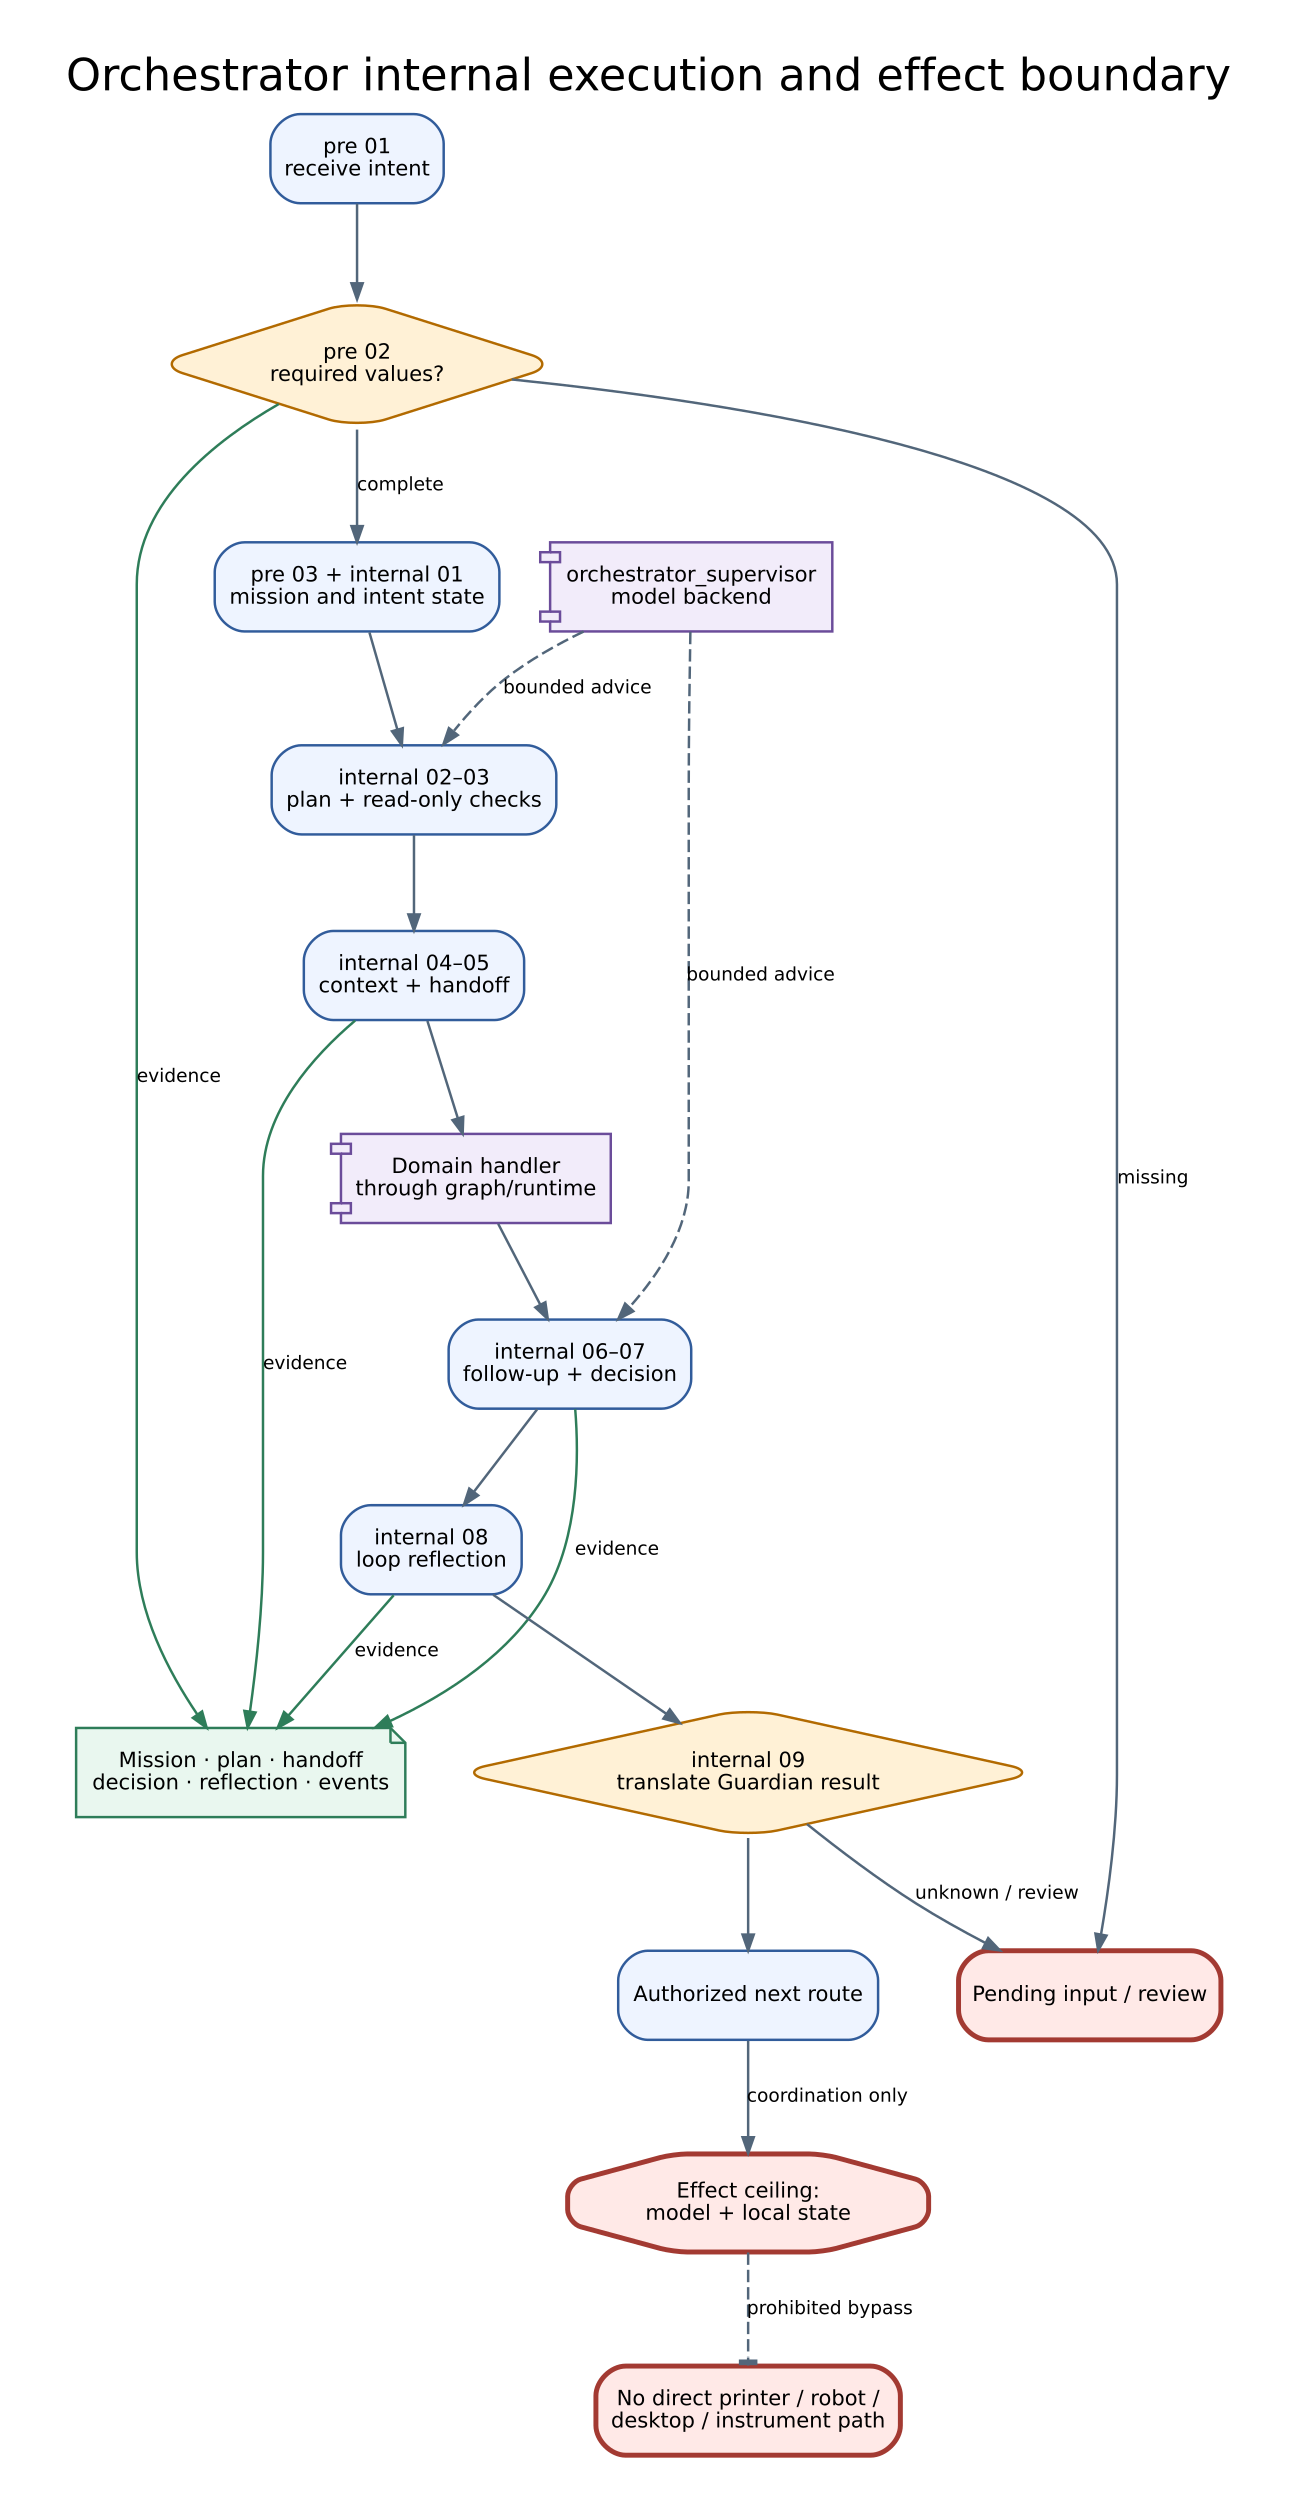
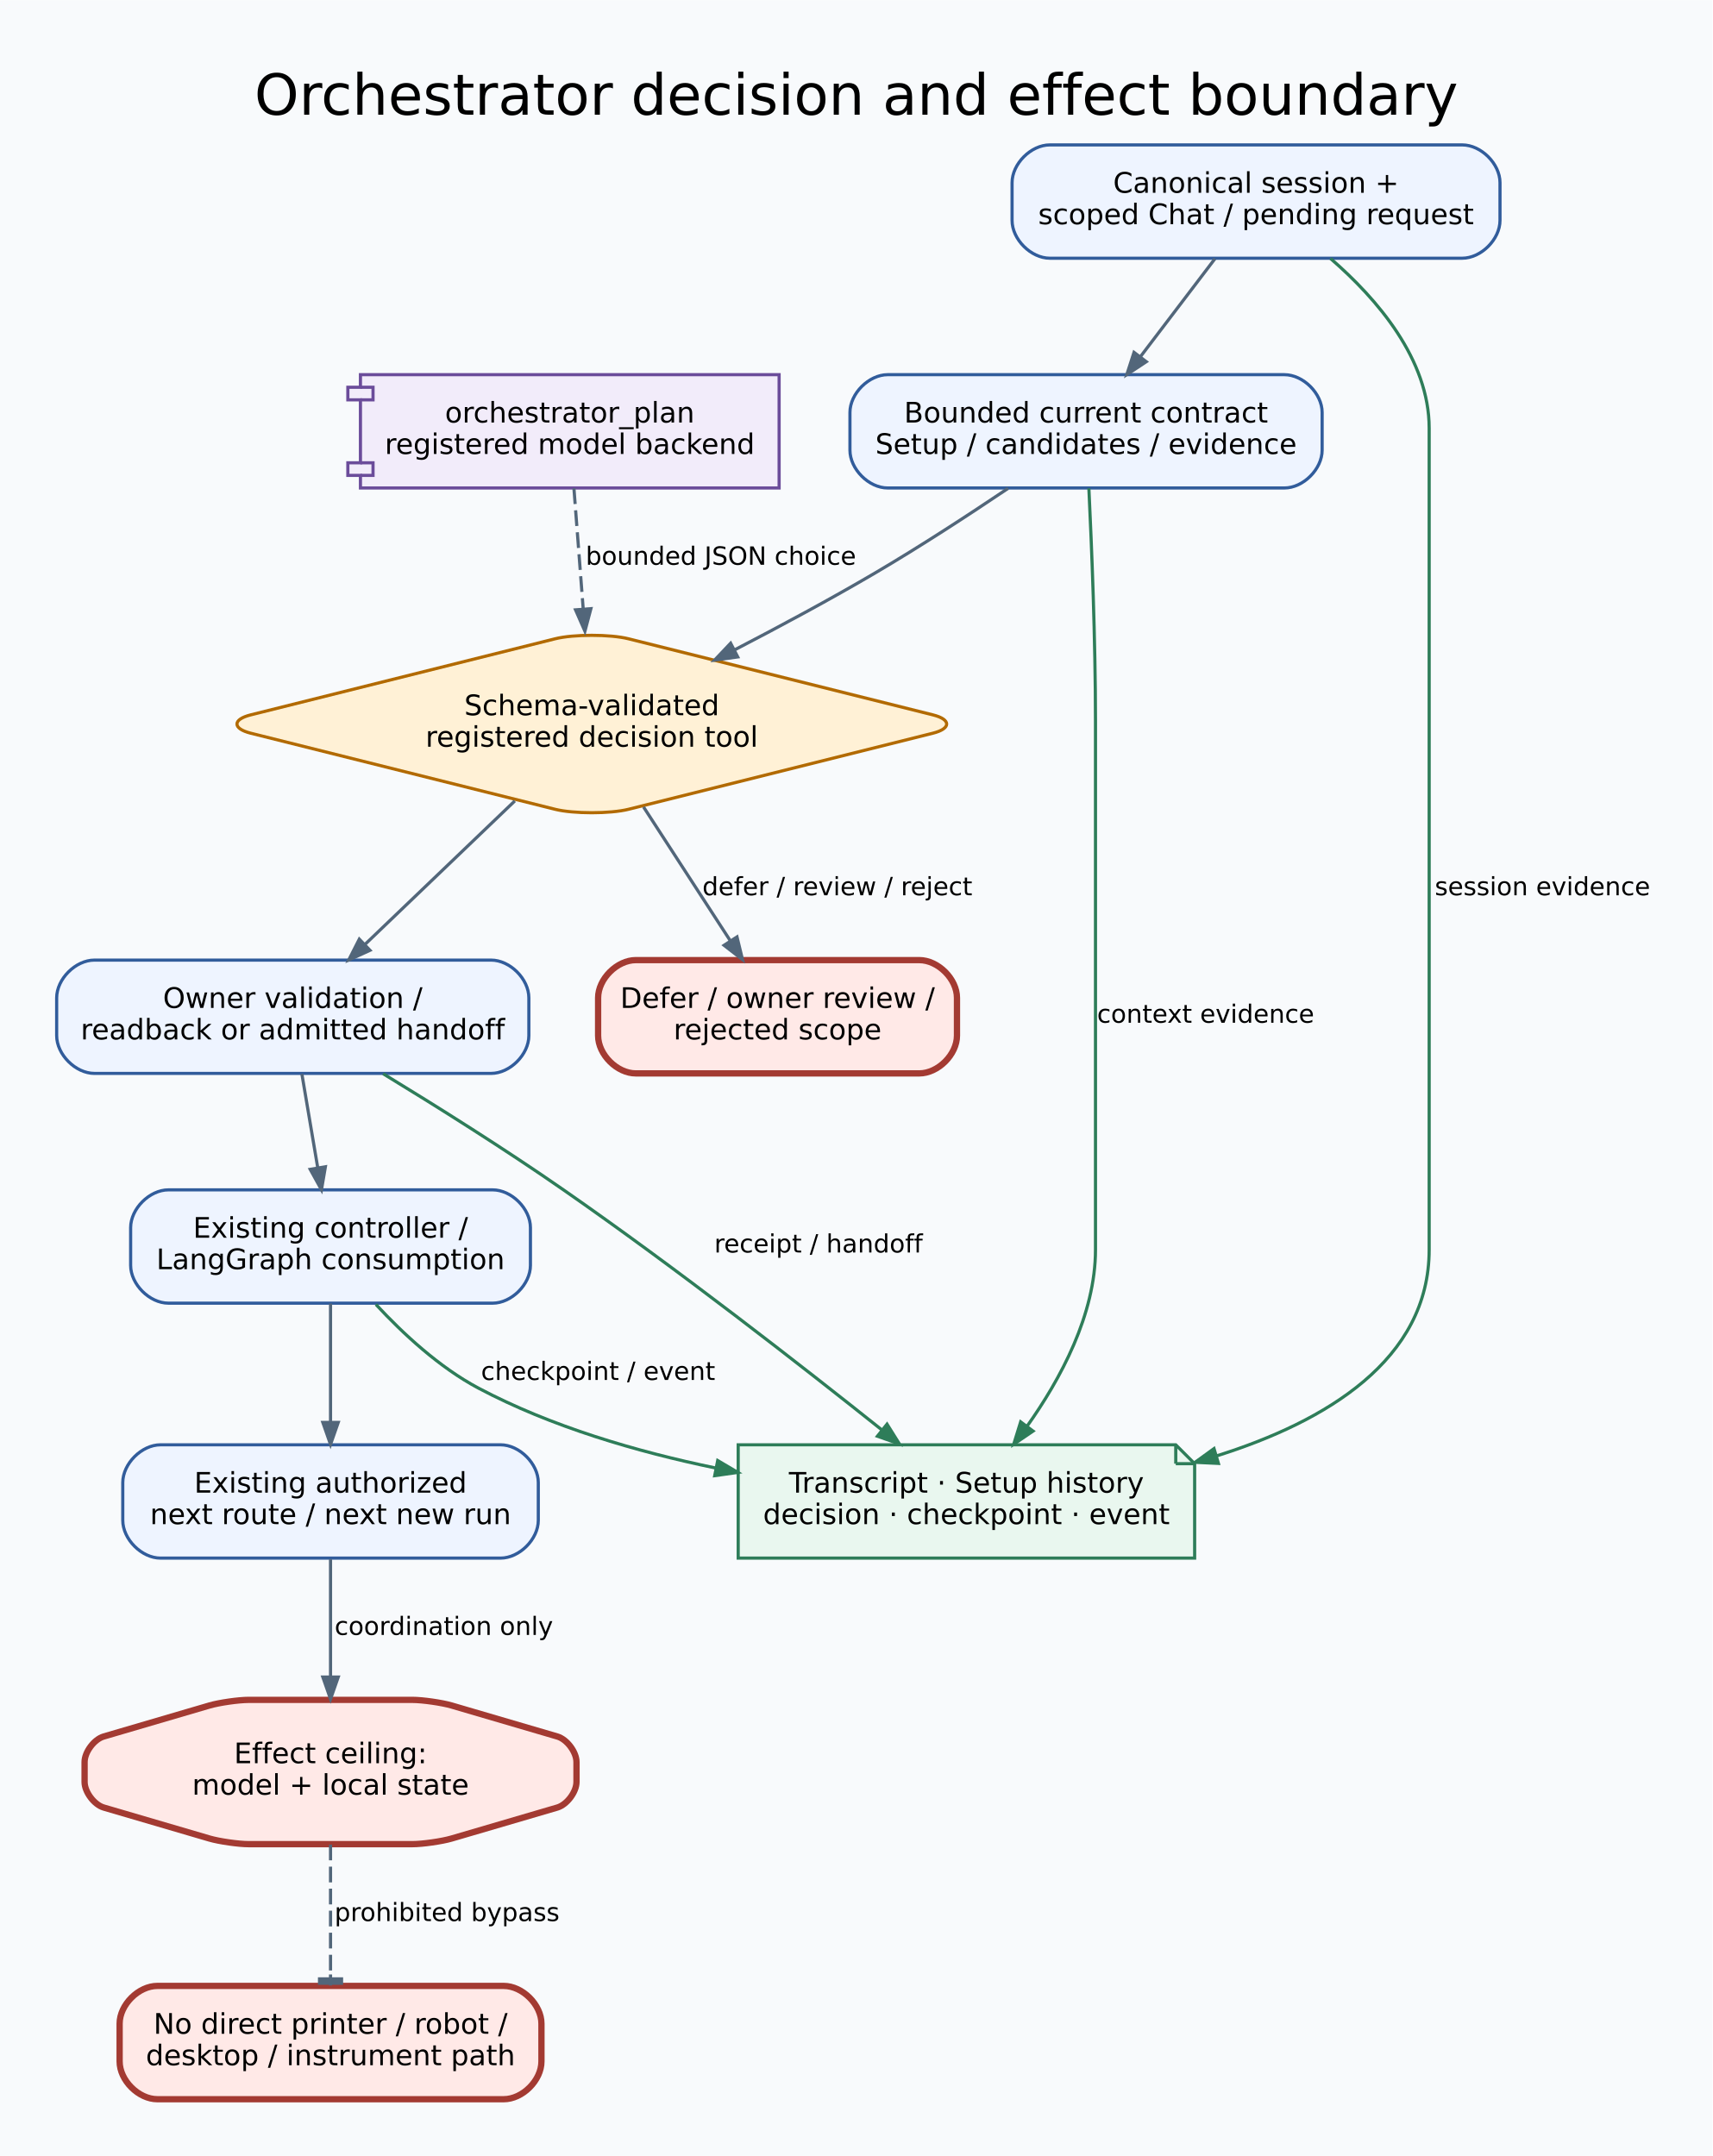
- <svg xmlns="http://www.w3.org/2000/svg" width="524pt" height="1010pt" viewBox="0.00 0.00 524.00 1009.80">
-   <g id="graph0" class="graph" transform="scale(1 1) rotate(0) translate(18 991.8)">
-     <text text-anchor="middle" x="244" y="-955.4" font-family="DejaVu Sans" font-size="18.00">Orchestrator internal execution and effect boundary</text>
+ <svg xmlns="http://www.w3.org/2000/svg" width="544pt" height="685pt" viewBox="0.00 0.00 544.00 684.92">
+   <g id="graph0" class="graph" transform="scale(1 1) rotate(0) translate(18 666.92)">
+     <polygon fill="#f8fafc" stroke="transparent" points="-18,18 -18,-666.92 526,-666.92 526,18 -18,18" />
+     <text text-anchor="middle" x="254" y="-630.52" font-family="DejaVu Sans" font-size="18.00">Orchestrator decision and effect boundary</text>
    <g id="node1" class="node">
-       <path fill="#eef4ff" stroke="#315c9b" d="M149.25,-945.8C149.25,-945.8 103.25,-945.8 103.25,-945.8 97.25,-945.8 91.25,-939.8 91.25,-933.8 91.25,-933.8 91.25,-921.8 91.25,-921.8 91.25,-915.8 97.25,-909.8 103.25,-909.8 103.25,-909.8 149.25,-909.8 149.25,-909.8 155.25,-909.8 161.25,-915.8 161.25,-921.8 161.25,-921.8 161.25,-933.8 161.25,-933.8 161.25,-939.8 155.25,-945.8 149.25,-945.8" />
-       <text text-anchor="middle" x="126.25" y="-930" font-family="DejaVu Sans" font-size="8.50">pre 01</text>
-       <text text-anchor="middle" x="126.25" y="-921" font-family="DejaVu Sans" font-size="8.50">receive intent</text>
+       <path fill="#eef4ff" stroke="#315c9b" d="M446.5,-620.92C446.5,-620.92 315.5,-620.92 315.5,-620.92 309.5,-620.92 303.5,-614.92 303.5,-608.92 303.5,-608.92 303.5,-596.92 303.5,-596.92 303.5,-590.92 309.5,-584.92 315.5,-584.92 315.5,-584.92 446.5,-584.92 446.5,-584.92 452.5,-584.92 458.5,-590.92 458.5,-596.92 458.5,-596.92 458.5,-608.92 458.5,-608.92 458.5,-614.92 452.5,-620.92 446.5,-620.92" />
+       <text text-anchor="middle" x="381" y="-605.72" font-family="DejaVu Sans" font-size="9.00">Canonical session +</text>
+       <text text-anchor="middle" x="381" y="-595.72" font-family="DejaVu Sans" font-size="9.00">scoped Chat / pending request</text>
    </g>
    <g id="node2" class="node">
-       <path fill="#fff1d6" stroke="#b26a00" d="M114.81,-867.17C114.81,-867.17 55.69,-848.43 55.69,-848.43 49.97,-846.61 49.97,-842.99 55.69,-841.17 55.69,-841.17 114.81,-822.43 114.81,-822.43 120.53,-820.61 131.97,-820.61 137.69,-822.43 137.69,-822.43 196.81,-841.17 196.81,-841.17 202.53,-842.99 202.53,-846.61 196.81,-848.43 196.81,-848.43 137.69,-867.17 137.69,-867.17 131.97,-868.99 120.53,-868.99 114.81,-867.17" />
-       <text text-anchor="middle" x="126.25" y="-847" font-family="DejaVu Sans" font-size="8.50">pre 02</text>
-       <text text-anchor="middle" x="126.25" y="-838" font-family="DejaVu Sans" font-size="8.50">required values?</text>
+       <path fill="#eef4ff" stroke="#315c9b" d="M390,-547.92C390,-547.92 264,-547.92 264,-547.92 258,-547.92 252,-541.92 252,-535.92 252,-535.92 252,-523.92 252,-523.92 252,-517.92 258,-511.92 264,-511.92 264,-511.92 390,-511.92 390,-511.92 396,-511.92 402,-517.92 402,-523.92 402,-523.92 402,-535.92 402,-535.92 402,-541.92 396,-547.92 390,-547.92" />
+       <text text-anchor="middle" x="327" y="-532.72" font-family="DejaVu Sans" font-size="9.00">Bounded current contract</text>
+       <text text-anchor="middle" x="327" y="-522.72" font-family="DejaVu Sans" font-size="9.00">Setup / candidates / evidence</text>
    </g>
    <g id="edge1" class="edge">
-       <path fill="none" stroke="#52667a" d="M126.25,-909.62C126.25,-900.31 126.25,-888.52 126.25,-877.6" />
-       <polygon fill="#52667a" stroke="#52667a" points="128.53,-877.45 126.25,-870.95 123.98,-877.45 128.53,-877.45" />
+       <path fill="none" stroke="#52667a" d="M367.93,-584.73C360.83,-575.4 351.97,-563.75 344.3,-553.67" />
+       <polygon fill="#52667a" stroke="#52667a" points="346.14,-552.04 339.95,-547.95 342.24,-555.01 346.14,-552.04" />
+     </g>
+     <g id="node7" class="node">
+       <polygon fill="#e9f7ef" stroke="#2e7d59" points="355.5,-207.92 216.5,-207.92 216.5,-171.92 361.5,-171.92 361.5,-201.92 355.5,-207.92" />
+       <polyline fill="none" stroke="#2e7d59" points="355.5,-207.92 355.5,-201.92 " />
+       <polyline fill="none" stroke="#2e7d59" points="361.5,-201.92 355.5,-201.92 " />
+       <text text-anchor="middle" x="289" y="-192.72" font-family="DejaVu Sans" font-size="9.00">Transcript · Setup history</text>
+       <text text-anchor="middle" x="289" y="-182.72" font-family="DejaVu Sans" font-size="9.00">decision · checkpoint · event</text>
+     </g>
+     <g id="edge8" class="edge">
+       <path fill="none" stroke="#2e7d59" d="M404.64,-584.85C419.55,-571.94 436,-552.75 436,-530.92 436,-530.92 436,-530.92 436,-269.92 436,-234.88 403.19,-215.32 368.58,-204.43" />
+       <polygon fill="#2e7d59" stroke="#2e7d59" points="369.05,-202.01 361.64,-202.36 367.65,-206.71 369.05,-202.01" />
+       <text text-anchor="middle" x="472" y="-382.52" font-family="DejaVu Sans" font-size="8.00">session evidence</text>
    </g>
    <g id="node3" class="node">
-       <path fill="#eef4ff" stroke="#315c9b" d="M171.75,-772.8C171.75,-772.8 80.75,-772.8 80.75,-772.8 74.75,-772.8 68.75,-766.8 68.75,-760.8 68.75,-760.8 68.75,-748.8 68.75,-748.8 68.75,-742.8 74.75,-736.8 80.75,-736.8 80.75,-736.8 171.75,-736.8 171.75,-736.8 177.75,-736.8 183.75,-742.8 183.75,-748.8 183.75,-748.8 183.75,-760.8 183.75,-760.8 183.75,-766.8 177.75,-772.8 171.75,-772.8" />
-       <text text-anchor="middle" x="126.25" y="-757" font-family="DejaVu Sans" font-size="8.50">pre 03 + internal 01</text>
-       <text text-anchor="middle" x="126.25" y="-748" font-family="DejaVu Sans" font-size="8.50">mission and intent state</text>
+       <path fill="#fff1d6" stroke="#b26a00" d="M158.36,-464.01C158.36,-464.01 61.64,-439.83 61.64,-439.83 55.82,-438.38 55.82,-435.47 61.64,-434.01 61.64,-434.01 158.36,-409.83 158.36,-409.83 164.18,-408.38 175.82,-408.38 181.64,-409.83 181.64,-409.83 278.36,-434.01 278.36,-434.01 284.18,-435.47 284.18,-438.38 278.36,-439.83 278.36,-439.83 181.64,-464.01 181.64,-464.01 175.82,-465.47 164.18,-465.47 158.36,-464.01" />
+       <text text-anchor="middle" x="170" y="-439.72" font-family="DejaVu Sans" font-size="9.00">Schema-validated</text>
+       <text text-anchor="middle" x="170" y="-429.72" font-family="DejaVu Sans" font-size="9.00">registered decision tool</text>
    </g>
    <g id="edge2" class="edge">
-       <path fill="none" stroke="#52667a" d="M126.25,-818.35C126.25,-806.13 126.25,-791.57 126.25,-779.57" />
-       <polygon fill="#52667a" stroke="#52667a" points="128.53,-779.34 126.25,-772.84 123.98,-779.34 128.53,-779.34" />
-       <text text-anchor="middle" x="143.75" y="-793.8" font-family="DejaVu Sans" font-size="7.50">complete</text>
+       <path fill="none" stroke="#52667a" d="M302.24,-511.81C289.76,-503.41 274.28,-493.31 260,-484.92 245.77,-476.56 229.9,-468.03 215.5,-460.56" />
+       <polygon fill="#52667a" stroke="#52667a" points="216.35,-458.24 209,-457.22 214.1,-462.6 216.35,-458.24" />
+     </g>
+     <g id="edge9" class="edge">
+       <path fill="none" stroke="#2e7d59" d="M327.9,-511.82C328.78,-493.53 330,-463.69 330,-437.92 330,-437.92 330,-437.92 330,-269.92 330,-249.32 318.88,-228.76 308.23,-213.77" />
+       <polygon fill="#2e7d59" stroke="#2e7d59" points="310.17,-212.28 304.03,-208.11 306.23,-215.2 310.17,-212.28" />
+       <text text-anchor="middle" x="365" y="-342.02" font-family="DejaVu Sans" font-size="8.00">context evidence</text>
+     </g>
+     <g id="node4" class="node">
+       <path fill="#eef4ff" stroke="#315c9b" d="M138,-361.92C138,-361.92 12,-361.92 12,-361.92 6,-361.92 0,-355.92 0,-349.92 0,-349.92 0,-337.92 0,-337.92 0,-331.92 6,-325.92 12,-325.92 12,-325.92 138,-325.92 138,-325.92 144,-325.92 150,-331.92 150,-337.92 150,-337.92 150,-349.92 150,-349.92 150,-355.92 144,-361.92 138,-361.92" />
+       <text text-anchor="middle" x="75" y="-346.72" font-family="DejaVu Sans" font-size="9.00">Owner validation /</text>
+       <text text-anchor="middle" x="75" y="-336.72" font-family="DejaVu Sans" font-size="9.00">readback or admitted handoff</text>
+     </g>
+     <g id="edge3" class="edge">
+       <path fill="none" stroke="#52667a" d="M145.54,-412.49C130.85,-398.42 112.28,-380.63 97.88,-366.84" />
+       <polygon fill="#52667a" stroke="#52667a" points="99.53,-365.03 92.78,-361.95 96.14,-368.57 99.53,-365.03" />
+     </g>
+     <g id="node8" class="node">
+       <path fill="#ffe9e7" stroke="#a33a32" stroke-width="2" d="M274,-361.92C274,-361.92 184,-361.92 184,-361.92 178,-361.92 172,-355.92 172,-349.92 172,-349.92 172,-337.92 172,-337.92 172,-331.92 178,-325.92 184,-325.92 184,-325.92 274,-325.92 274,-325.92 280,-325.92 286,-331.92 286,-337.92 286,-337.92 286,-349.92 286,-349.92 286,-355.92 280,-361.92 274,-361.92" />
+       <text text-anchor="middle" x="229" y="-346.72" font-family="DejaVu Sans" font-size="9.00">Defer / owner review /</text>
+       <text text-anchor="middle" x="229" y="-336.72" font-family="DejaVu Sans" font-size="9.00">rejected scope</text>
+     </g>
+     <g id="edge6" class="edge">
+       <path fill="none" stroke="#52667a" d="M186.43,-410.57C195.05,-397.29 205.53,-381.13 213.93,-368.16" />
+       <polygon fill="#52667a" stroke="#52667a" points="216.12,-369.29 217.87,-362.08 212.01,-366.62 216.12,-369.29" />
+       <text text-anchor="middle" x="248" y="-382.52" font-family="DejaVu Sans" font-size="8.00">defer / review / reject</text>
+     </g>
+     <g id="node5" class="node">
+       <path fill="#eef4ff" stroke="#315c9b" d="M138.5,-288.92C138.5,-288.92 35.5,-288.92 35.5,-288.92 29.5,-288.92 23.5,-282.92 23.5,-276.92 23.5,-276.92 23.5,-264.92 23.5,-264.92 23.5,-258.92 29.5,-252.92 35.5,-252.92 35.5,-252.92 138.5,-252.92 138.5,-252.92 144.5,-252.92 150.5,-258.92 150.5,-264.92 150.5,-264.92 150.5,-276.92 150.5,-276.92 150.5,-282.92 144.5,-288.92 138.5,-288.92" />
+       <text text-anchor="middle" x="87" y="-273.72" font-family="DejaVu Sans" font-size="9.00">Existing controller /</text>
+       <text text-anchor="middle" x="87" y="-263.72" font-family="DejaVu Sans" font-size="9.00">LangGraph consumption</text>
+     </g>
+     <g id="edge4" class="edge">
+       <path fill="none" stroke="#52667a" d="M77.9,-325.73C79.41,-316.84 81.27,-305.83 82.91,-296.09" />
+       <polygon fill="#52667a" stroke="#52667a" points="85.37,-296.26 84.12,-288.95 80.54,-295.44 85.37,-296.26" />
+     </g>
+     <g id="edge10" class="edge">
+       <path fill="none" stroke="#2e7d59" d="M103.7,-325.82C120.63,-315.51 142.32,-301.9 161,-288.92 196.9,-263.99 236.64,-233 262.17,-212.63" />
+       <polygon fill="#2e7d59" stroke="#2e7d59" points="263.78,-214.48 267.71,-208.19 260.72,-210.65 263.78,-214.48" />
+       <text text-anchor="middle" x="242" y="-269.02" font-family="DejaVu Sans" font-size="8.00">receipt / handoff</text>
+     </g>
+     <g id="edge11" class="edge">
+       <path fill="none" stroke="#2e7d59" d="M101.42,-252.51C109.98,-243.28 121.56,-232.52 134,-225.92 157.06,-213.7 184.25,-205.73 209.36,-200.54" />
+       <polygon fill="#2e7d59" stroke="#2e7d59" points="209.99,-202.92 216.38,-199.15 209.04,-198.11 209.99,-202.92" />
+       <text text-anchor="middle" x="172" y="-228.52" font-family="DejaVu Sans" font-size="8.00">checkpoint / event</text>
+     </g>
+     <g id="node9" class="node">
+       <path fill="#eef4ff" stroke="#315c9b" d="M141,-207.92C141,-207.92 33,-207.92 33,-207.92 27,-207.92 21,-201.92 21,-195.92 21,-195.92 21,-183.92 21,-183.92 21,-177.92 27,-171.92 33,-171.92 33,-171.92 141,-171.92 141,-171.92 147,-171.92 153,-177.92 153,-183.92 153,-183.92 153,-195.92 153,-195.92 153,-201.92 147,-207.92 141,-207.92" />
+       <text text-anchor="middle" x="87" y="-192.72" font-family="DejaVu Sans" font-size="9.00">Existing authorized</text>
+       <text text-anchor="middle" x="87" y="-182.72" font-family="DejaVu Sans" font-size="9.00">next route / next new run</text>
+     </g>
+     <g id="edge5" class="edge">
+       <path fill="none" stroke="#52667a" d="M87,-252.78C87,-241.81 87,-227.4 87,-215.25" />
+       <polygon fill="#52667a" stroke="#52667a" points="89.45,-215.03 87,-208.03 84.55,-215.03 89.45,-215.03" />
+     </g>
+     <g id="node6" class="node">
+       <polygon fill="#f2ecfa" stroke="#6b4c9a" points="229.5,-547.92 96.5,-547.92 96.5,-543.92 92.5,-543.92 92.5,-539.92 96.5,-539.92 96.5,-519.92 92.5,-519.92 92.5,-515.92 96.5,-515.92 96.5,-511.92 229.5,-511.92 229.5,-547.92" />
+       <polyline fill="none" stroke="#6b4c9a" points="96.5,-543.92 100.5,-543.92 100.5,-539.92 96.5,-539.92 " />
+       <polyline fill="none" stroke="#6b4c9a" points="96.5,-519.92 100.5,-519.92 100.5,-515.92 96.5,-515.92 " />
+       <text text-anchor="middle" x="163" y="-532.72" font-family="DejaVu Sans" font-size="9.00">orchestrator_plan</text>
+       <text text-anchor="middle" x="163" y="-522.72" font-family="DejaVu Sans" font-size="9.00">registered model backend</text>
+     </g>
+     <g id="edge7" class="edge">
+       <path fill="none" stroke="#52667a" stroke-dasharray="5,2" d="M164.32,-511.81C165.15,-501.03 166.25,-486.72 167.26,-473.57" />
+       <polygon fill="#52667a" stroke="#52667a" points="169.71,-473.58 167.81,-466.41 164.83,-473.2 169.71,-473.58" />
+       <text text-anchor="middle" x="211" y="-487.52" font-family="DejaVu Sans" font-size="8.00">bounded JSON choice</text>
+     </g>
+     <g id="node10" class="node">
+       <path fill="#ffe9e7" stroke="#a33a32" stroke-width="2" d="M165.13,-100.8C165.13,-100.8 165.13,-107.13 165.13,-107.13 165.13,-110.29 162.1,-114.35 159.06,-115.24 159.06,-115.24 125.44,-125.1 125.44,-125.1 122.4,-125.99 116.2,-126.88 113.03,-126.88 113.03,-126.88 60.97,-126.88 60.97,-126.88 57.8,-126.88 51.6,-125.99 48.56,-125.1 48.56,-125.1 14.94,-115.24 14.94,-115.24 11.9,-114.35 8.87,-110.29 8.87,-107.13 8.87,-107.13 8.87,-100.8 8.87,-100.8 8.87,-97.63 11.9,-93.58 14.94,-92.68 14.94,-92.68 48.56,-82.82 48.56,-82.82 51.6,-81.93 57.8,-81.04 60.97,-81.04 60.97,-81.04 113.03,-81.04 113.03,-81.04 116.2,-81.04 122.4,-81.93 125.44,-82.82 125.44,-82.82 159.06,-92.68 159.06,-92.68 162.1,-93.58 165.13,-97.63 165.13,-100.8" />
+       <text text-anchor="middle" x="87" y="-106.76" font-family="DejaVu Sans" font-size="9.00">Effect ceiling:</text>
+       <text text-anchor="middle" x="87" y="-96.76" font-family="DejaVu Sans" font-size="9.00">model + local state</text>
+     </g>
+     <g id="edge12" class="edge">
+       <path fill="none" stroke="#52667a" d="M87,-171.53C87,-160.76 87,-146.68 87,-134.23" />
+       <polygon fill="#52667a" stroke="#52667a" points="89.45,-134.13 87,-127.13 84.55,-134.13 89.45,-134.13" />
+       <text text-anchor="middle" x="123" y="-147.52" font-family="DejaVu Sans" font-size="8.00">coordination only</text>
    </g>
    <g id="node11" class="node">
-       <polygon fill="#e9f7ef" stroke="#2e7d59" points="139.75,-293.8 12.75,-293.8 12.75,-257.8 145.75,-257.8 145.75,-287.8 139.75,-293.8" />
-       <polyline fill="none" stroke="#2e7d59" points="139.75,-293.8 139.75,-287.8 " />
-       <polyline fill="none" stroke="#2e7d59" points="145.75,-287.8 139.75,-287.8 " />
-       <text text-anchor="middle" x="79.25" y="-278" font-family="DejaVu Sans" font-size="8.50">Mission · plan · handoff</text>
-       <text text-anchor="middle" x="79.25" y="-269" font-family="DejaVu Sans" font-size="8.50">decision · reflection · events</text>
+       <path fill="#ffe9e7" stroke="#a33a32" stroke-width="2" d="M142,-36C142,-36 32,-36 32,-36 26,-36 20,-30 20,-24 20,-24 20,-12 20,-12 20,-6 26,0 32,0 32,0 142,0 142,0 148,0 154,-6 154,-12 154,-12 154,-24 154,-24 154,-30 148,-36 142,-36" />
+       <text text-anchor="middle" x="87" y="-20.8" font-family="DejaVu Sans" font-size="9.00">No direct printer / robot /</text>
+       <text text-anchor="middle" x="87" y="-10.8" font-family="DejaVu Sans" font-size="9.00">desktop / instrument path</text>
    </g>
    <g id="edge13" class="edge">
-       <path fill="none" stroke="#2e7d59" d="M94.62,-828.67C69.04,-813.98 37.25,-789.04 37.25,-755.8 37.25,-755.8 37.25,-755.8 37.25,-364.8 37.25,-340.77 50.16,-316.33 61.67,-299.33" />
-       <polygon fill="#2e7d59" stroke="#2e7d59" points="63.64,-300.48 65.5,-293.85 59.91,-297.88 63.64,-300.48" />
-       <text text-anchor="middle" x="54.25" y="-554.8" font-family="DejaVu Sans" font-size="7.50">evidence</text>
-     </g>
-     <g id="node12" class="node">
-       <path fill="#ffe9e7" stroke="#a33a32" stroke-width="2" d="M463.25,-203.8C463.25,-203.8 381.25,-203.8 381.25,-203.8 375.25,-203.8 369.25,-197.8 369.25,-191.8 369.25,-191.8 369.25,-179.8 369.25,-179.8 369.25,-173.8 375.25,-167.8 381.25,-167.8 381.25,-167.8 463.25,-167.8 463.25,-167.8 469.25,-167.8 475.25,-173.8 475.25,-179.8 475.25,-179.8 475.25,-191.8 475.25,-191.8 475.25,-197.8 469.25,-203.8 463.25,-203.8" />
-       <text text-anchor="middle" x="422.25" y="-183.5" font-family="DejaVu Sans" font-size="8.50">Pending input / review</text>
-     </g>
-     <g id="edge3" class="edge">
-       <path fill="none" stroke="#52667a" d="M188.75,-838.6C278.51,-829.38 433.25,-806.18 433.25,-755.8 433.25,-755.8 433.25,-755.8 433.25,-274.8 433.25,-252.92 429.86,-228.21 426.84,-210.55" />
-       <polygon fill="#52667a" stroke="#52667a" points="429.04,-209.92 425.67,-203.92 424.56,-210.72 429.04,-209.92" />
-       <text text-anchor="middle" x="447.75" y="-513.8" font-family="DejaVu Sans" font-size="7.50">missing</text>
-     </g>
-     <g id="node4" class="node">
-       <path fill="#eef4ff" stroke="#315c9b" d="M194.75,-690.8C194.75,-690.8 103.75,-690.8 103.75,-690.8 97.75,-690.8 91.75,-684.8 91.75,-678.8 91.75,-678.8 91.75,-666.8 91.75,-666.8 91.75,-660.8 97.75,-654.8 103.75,-654.8 103.75,-654.8 194.75,-654.8 194.75,-654.8 200.75,-654.8 206.75,-660.8 206.75,-666.8 206.75,-666.8 206.75,-678.8 206.75,-678.8 206.75,-684.8 200.75,-690.8 194.75,-690.8" />
-       <text text-anchor="middle" x="149.25" y="-675" font-family="DejaVu Sans" font-size="8.50">internal 02–03</text>
-       <text text-anchor="middle" x="149.25" y="-666" font-family="DejaVu Sans" font-size="8.50">plan + read-only checks</text>
-     </g>
-     <g id="edge4" class="edge">
-       <path fill="none" stroke="#52667a" d="M131.24,-736.44C134.55,-724.94 138.93,-709.7 142.54,-697.14" />
-       <polygon fill="#52667a" stroke="#52667a" points="144.74,-697.72 144.35,-690.85 140.37,-696.47 144.74,-697.72" />
-     </g>
-     <g id="node5" class="node">
-       <path fill="#eef4ff" stroke="#315c9b" d="M181.75,-615.8C181.75,-615.8 116.75,-615.8 116.75,-615.8 110.75,-615.8 104.75,-609.8 104.75,-603.8 104.75,-603.8 104.75,-591.8 104.75,-591.8 104.75,-585.8 110.75,-579.8 116.75,-579.8 116.75,-579.8 181.75,-579.8 181.75,-579.8 187.75,-579.8 193.75,-585.8 193.75,-591.8 193.75,-591.8 193.75,-603.8 193.75,-603.8 193.75,-609.8 187.75,-615.8 181.75,-615.8" />
-       <text text-anchor="middle" x="149.25" y="-600" font-family="DejaVu Sans" font-size="8.50">internal 04–05</text>
-       <text text-anchor="middle" x="149.25" y="-591" font-family="DejaVu Sans" font-size="8.50">context + handoff</text>
-     </g>
-     <g id="edge5" class="edge">
-       <path fill="none" stroke="#52667a" d="M149.25,-654.5C149.25,-644.95 149.25,-632.96 149.25,-622.55" />
-       <polygon fill="#52667a" stroke="#52667a" points="151.53,-622.47 149.25,-615.97 146.98,-622.47 151.53,-622.47" />
-     </g>
-     <g id="node10" class="node">
-       <polygon fill="#f2ecfa" stroke="#6b4c9a" points="228.75,-533.8 119.75,-533.8 119.75,-529.8 115.75,-529.8 115.75,-525.8 119.75,-525.8 119.75,-505.8 115.75,-505.8 115.75,-501.8 119.75,-501.8 119.75,-497.8 228.75,-497.8 228.75,-533.8" />
-       <polyline fill="none" stroke="#6b4c9a" points="119.75,-529.8 123.75,-529.8 123.75,-525.8 119.75,-525.8 " />
-       <polyline fill="none" stroke="#6b4c9a" points="119.75,-505.8 123.75,-505.8 123.75,-501.8 119.75,-501.8 " />
-       <text text-anchor="middle" x="174.25" y="-518" font-family="DejaVu Sans" font-size="8.50">Domain handler</text>
-       <text text-anchor="middle" x="174.25" y="-509" font-family="DejaVu Sans" font-size="8.50">through graph/runtime</text>
-     </g>
-     <g id="edge6" class="edge">
-       <path fill="none" stroke="#52667a" d="M154.67,-579.44C158.27,-567.94 163.03,-552.7 166.96,-540.14" />
-       <polygon fill="#52667a" stroke="#52667a" points="169.15,-540.73 168.92,-533.85 164.81,-539.37 169.15,-540.73" />
-     </g>
-     <g id="edge14" class="edge">
-       <path fill="none" stroke="#2e7d59" d="M125.49,-579.6C108.36,-565.04 88.25,-542.47 88.25,-516.8 88.25,-516.8 88.25,-516.8 88.25,-364.8 88.25,-342.97 85.48,-318.25 83.01,-300.59" />
-       <polygon fill="#2e7d59" stroke="#2e7d59" points="85.23,-300.05 82.05,-293.95 80.73,-300.7 85.23,-300.05" />
-       <text text-anchor="middle" x="105.25" y="-438.8" font-family="DejaVu Sans" font-size="7.50">evidence</text>
-     </g>
-     <g id="node6" class="node">
-       <path fill="#eef4ff" stroke="#315c9b" d="M249.25,-458.8C249.25,-458.8 175.25,-458.8 175.25,-458.8 169.25,-458.8 163.25,-452.8 163.25,-446.8 163.25,-446.8 163.25,-434.8 163.25,-434.8 163.25,-428.8 169.25,-422.8 175.25,-422.8 175.25,-422.8 249.25,-422.8 249.25,-422.8 255.25,-422.8 261.25,-428.8 261.25,-434.8 261.25,-434.8 261.25,-446.8 261.25,-446.8 261.25,-452.8 255.25,-458.8 249.25,-458.8" />
-       <text text-anchor="middle" x="212.25" y="-443" font-family="DejaVu Sans" font-size="8.50">internal 06–07</text>
-       <text text-anchor="middle" x="212.25" y="-434" font-family="DejaVu Sans" font-size="8.50">follow-up + decision</text>
-     </g>
-     <g id="node7" class="node">
-       <path fill="#eef4ff" stroke="#315c9b" d="M180.75,-383.8C180.75,-383.8 131.75,-383.8 131.75,-383.8 125.75,-383.8 119.75,-377.8 119.75,-371.8 119.75,-371.8 119.75,-359.8 119.75,-359.8 119.75,-353.8 125.75,-347.8 131.75,-347.8 131.75,-347.8 180.75,-347.8 180.75,-347.8 186.75,-347.8 192.75,-353.8 192.75,-359.8 192.75,-359.8 192.75,-371.8 192.75,-371.8 192.75,-377.8 186.75,-383.8 180.75,-383.8" />
-       <text text-anchor="middle" x="156.25" y="-368" font-family="DejaVu Sans" font-size="8.50">internal 08</text>
-       <text text-anchor="middle" x="156.25" y="-359" font-family="DejaVu Sans" font-size="8.50">loop reflection</text>
-     </g>
-     <g id="edge8" class="edge">
-       <path fill="none" stroke="#52667a" d="M198.98,-422.5C191.38,-412.59 181.75,-400.04 173.56,-389.36" />
-       <polygon fill="#52667a" stroke="#52667a" points="175.19,-387.75 169.43,-383.97 171.58,-390.52 175.19,-387.75" />
-     </g>
-     <g id="edge15" class="edge">
-       <path fill="none" stroke="#2e7d59" d="M214.39,-422.56C215.95,-403.04 215.83,-370.94 202.25,-347.8 188.39,-324.18 163.4,-307.69 139.54,-296.59" />
-       <polygon fill="#2e7d59" stroke="#2e7d59" points="140.37,-294.46 133.51,-293.88 138.51,-298.62 140.37,-294.46" />
-       <text text-anchor="middle" x="231.25" y="-363.8" font-family="DejaVu Sans" font-size="7.50">evidence</text>
-     </g>
-     <g id="node8" class="node">
-       <path fill="#fff1d6" stroke="#b26a00" d="M272.53,-299.22C272.53,-299.22 177.97,-278.38 177.97,-278.38 172.11,-277.09 172.11,-274.51 177.97,-273.22 177.97,-273.22 272.53,-252.38 272.53,-252.38 278.39,-251.09 290.11,-251.09 295.97,-252.38 295.97,-252.38 390.53,-273.22 390.53,-273.22 396.39,-274.51 396.39,-277.09 390.53,-278.38 390.53,-278.38 295.97,-299.22 295.97,-299.22 290.11,-300.51 278.39,-300.51 272.53,-299.22" />
-       <text text-anchor="middle" x="284.25" y="-278" font-family="DejaVu Sans" font-size="8.50">internal 09</text>
-       <text text-anchor="middle" x="284.25" y="-269" font-family="DejaVu Sans" font-size="8.50">translate Guardian result</text>
-     </g>
-     <g id="edge9" class="edge">
-       <path fill="none" stroke="#52667a" d="M181.23,-347.62C201.22,-333.88 229.42,-314.5 251.26,-299.48" />
-       <polygon fill="#52667a" stroke="#52667a" points="252.6,-301.32 256.67,-295.76 250.02,-297.57 252.6,-301.32" />
-     </g>
-     <g id="edge16" class="edge">
-       <path fill="none" stroke="#2e7d59" d="M141.04,-347.41C128.83,-333.46 111.62,-313.79 98.46,-298.76" />
-       <polygon fill="#2e7d59" stroke="#2e7d59" points="100.16,-297.24 94.17,-293.85 96.74,-300.24 100.16,-297.24" />
-       <text text-anchor="middle" x="142.25" y="-322.8" font-family="DejaVu Sans" font-size="7.50">evidence</text>
-     </g>
-     <g id="edge17" class="edge">
-       <path fill="none" stroke="#52667a" d="M308.04,-254.94C320.76,-244.75 336.93,-232.49 352.25,-222.8 360.97,-217.29 370.63,-211.9 379.92,-207.03" />
-       <polygon fill="#52667a" stroke="#52667a" points="381.22,-208.92 385.96,-203.92 379.14,-204.88 381.22,-208.92" />
-       <text text-anchor="middle" x="384.75" y="-224.8" font-family="DejaVu Sans" font-size="7.50">unknown / review</text>
-     </g>
-     <g id="node13" class="node">
-       <path fill="#eef4ff" stroke="#315c9b" d="M324.75,-203.8C324.75,-203.8 243.75,-203.8 243.75,-203.8 237.75,-203.8 231.75,-197.8 231.75,-191.8 231.75,-191.8 231.75,-179.8 231.75,-179.8 231.75,-173.8 237.75,-167.8 243.75,-167.8 243.75,-167.8 324.75,-167.8 324.75,-167.8 330.75,-167.8 336.75,-173.8 336.75,-179.8 336.75,-179.8 336.75,-191.8 336.75,-191.8 336.75,-197.8 330.75,-203.8 324.75,-203.8" />
-       <text text-anchor="middle" x="284.25" y="-183.5" font-family="DejaVu Sans" font-size="8.50">Authorized next route</text>
-     </g>
-     <g id="edge10" class="edge">
-       <path fill="none" stroke="#52667a" d="M284.25,-249.35C284.25,-237.13 284.25,-222.57 284.25,-210.57" />
-       <polygon fill="#52667a" stroke="#52667a" points="286.53,-210.34 284.25,-203.84 281.98,-210.34 286.53,-210.34" />
-     </g>
-     <g id="node9" class="node">
-       <polygon fill="#f2ecfa" stroke="#6b4c9a" points="318.25,-772.8 204.25,-772.8 204.25,-768.8 200.25,-768.8 200.25,-764.8 204.25,-764.8 204.25,-744.8 200.25,-744.8 200.25,-740.8 204.25,-740.8 204.25,-736.8 318.25,-736.8 318.25,-772.8" />
-       <polyline fill="none" stroke="#6b4c9a" points="204.25,-768.8 208.25,-768.8 208.25,-764.8 204.25,-764.8 " />
-       <polyline fill="none" stroke="#6b4c9a" points="204.25,-744.8 208.25,-744.8 208.25,-740.8 204.25,-740.8 " />
-       <text text-anchor="middle" x="261.25" y="-757" font-family="DejaVu Sans" font-size="8.50">orchestrator_supervisor</text>
-       <text text-anchor="middle" x="261.25" y="-748" font-family="DejaVu Sans" font-size="8.50">model backend</text>
-     </g>
-     <g id="edge11" class="edge">
-       <path fill="none" stroke="#52667a" stroke-dasharray="5,2" d="M217.77,-736.76C206.94,-731.51 195.72,-725.14 186.25,-717.8 178.58,-711.85 171.4,-704.08 165.45,-696.72" />
-       <polygon fill="#52667a" stroke="#52667a" points="166.94,-694.93 161.14,-691.21 163.35,-697.73 166.94,-694.93" />
-       <text text-anchor="middle" x="215.25" y="-711.8" font-family="DejaVu Sans" font-size="7.50">bounded advice</text>
-     </g>
-     <g id="edge12" class="edge">
-       <path fill="none" stroke="#52667a" stroke-dasharray="5,2" d="M260.91,-736.63C260.62,-720.43 260.25,-695.47 260.25,-673.8 260.25,-673.8 260.25,-673.8 260.25,-514.8 260.25,-495.52 248.41,-477.38 236.5,-464.01" />
-       <polygon fill="#52667a" stroke="#52667a" points="237.87,-462.15 231.77,-458.95 234.54,-465.25 237.87,-462.15" />
-       <text text-anchor="middle" x="289.25" y="-595.8" font-family="DejaVu Sans" font-size="7.50">bounded advice</text>
-     </g>
-     <g id="edge7" class="edge">
-       <path fill="none" stroke="#52667a" d="M183.26,-497.5C188.32,-487.77 194.71,-475.5 200.2,-464.95" />
-       <polygon fill="#52667a" stroke="#52667a" points="202.33,-465.79 203.31,-458.97 198.29,-463.69 202.33,-465.79" />
-     </g>
-     <g id="node15" class="node">
-       <path fill="#ffe9e7" stroke="#a33a32" stroke-width="2" d="M357.17,-99.17C357.17,-99.17 357.17,-104.63 357.17,-104.63 357.17,-107.37 354.53,-110.82 351.89,-111.53 351.89,-111.53 319.73,-120.27 319.73,-120.27 317.09,-120.98 311.72,-121.7 308.99,-121.7 308.99,-121.7 259.51,-121.7 259.51,-121.7 256.78,-121.7 251.41,-120.98 248.77,-120.27 248.77,-120.27 216.61,-111.53 216.61,-111.53 213.97,-110.82 211.33,-107.37 211.33,-104.63 211.33,-104.63 211.33,-99.17 211.33,-99.17 211.33,-96.43 213.97,-92.98 216.61,-92.27 216.61,-92.27 248.77,-83.53 248.77,-83.53 251.41,-82.82 256.78,-82.1 259.51,-82.1 259.51,-82.1 308.99,-82.1 308.99,-82.1 311.72,-82.1 317.09,-82.82 319.73,-83.53 319.73,-83.53 351.89,-92.27 351.89,-92.27 354.53,-92.98 357.17,-96.43 357.17,-99.17" />
-       <text text-anchor="middle" x="284.25" y="-104.1" font-family="DejaVu Sans" font-size="8.50">Effect ceiling:</text>
-       <text text-anchor="middle" x="284.25" y="-95.1" font-family="DejaVu Sans" font-size="8.50">model + local state</text>
-     </g>
-     <g id="edge18" class="edge">
-       <path fill="none" stroke="#52667a" d="M284.25,-167.43C284.25,-156.18 284.25,-141.32 284.25,-128.7" />
-       <polygon fill="#52667a" stroke="#52667a" points="286.53,-128.46 284.25,-121.96 281.98,-128.46 286.53,-128.46" />
-       <text text-anchor="middle" x="316.25" y="-142.8" font-family="DejaVu Sans" font-size="7.50">coordination only</text>
-     </g>
-     <g id="node14" class="node">
-       <path fill="#ffe9e7" stroke="#a33a32" stroke-width="2" d="M333.75,-36C333.75,-36 234.75,-36 234.75,-36 228.75,-36 222.75,-30 222.75,-24 222.75,-24 222.75,-12 222.75,-12 222.75,-6 228.75,0 234.75,0 234.75,0 333.75,0 333.75,0 339.75,0 345.75,-6 345.75,-12 345.75,-12 345.75,-24 345.75,-24 345.75,-30 339.75,-36 333.75,-36" />
-       <text text-anchor="middle" x="284.25" y="-20.2" font-family="DejaVu Sans" font-size="8.50">No direct printer / robot /</text>
-       <text text-anchor="middle" x="284.25" y="-11.2" font-family="DejaVu Sans" font-size="8.50">desktop / instrument path</text>
-     </g>
-     <g id="edge19" class="edge">
-       <path fill="none" stroke="#52667a" stroke-dasharray="5,2" d="M284.25,-81.9C284.25,-69.29 284.25,-52.73 284.25,-39.77" />
-       <polygon fill="#52667a" stroke="#52667a" points="281,-36.87 287.5,-36.87 287.5,-38.17 281,-38.17 281,-36.87" />
-       <polyline fill="none" stroke="#52667a" points="284.25,-36.22 284.25,-39.47 " />
-       <text text-anchor="middle" x="317.25" y="-57" font-family="DejaVu Sans" font-size="7.50">prohibited bypass</text>
+       <path fill="none" stroke="#52667a" stroke-dasharray="5,2" d="M87,-80.9C87,-68.22 87,-52.38 87,-39.9" />
+       <polygon fill="#52667a" stroke="#52667a" points="83.5,-36.84 90.5,-36.84 90.5,-38.24 83.5,-38.24 83.5,-36.84" />
+       <polyline fill="none" stroke="#52667a" points="87,-36.14 87,-39.64 " />
+       <text text-anchor="middle" x="124" y="-56.6" font-family="DejaVu Sans" font-size="8.00">prohibited bypass</text>
    </g>
  </g>
</svg>
